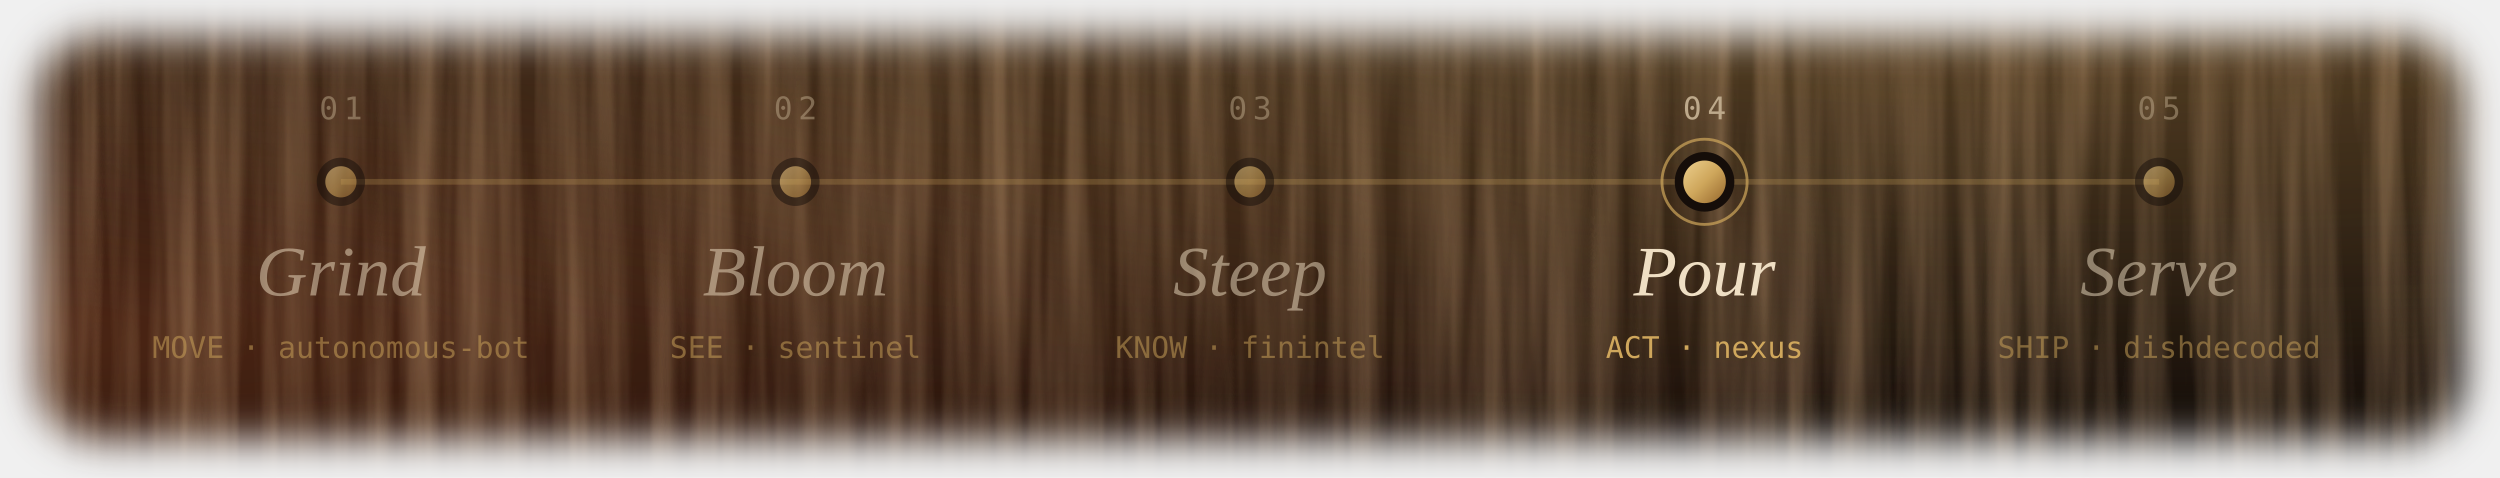
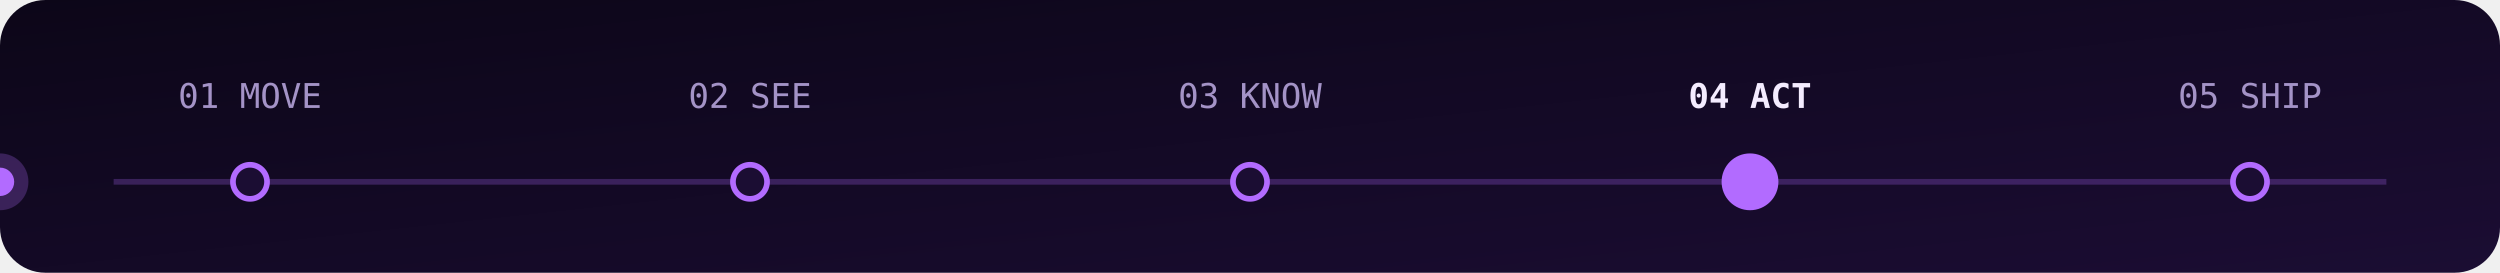
- <svg xmlns="http://www.w3.org/2000/svg" viewBox="0 0 880 168" width="100%" role="img" aria-label="nexus is one pour in a five-stage loop: move, see, know, act, ship">
+ <svg xmlns="http://www.w3.org/2000/svg" viewBox="0 0 880 96" width="100%" role="img" aria-label="nexus is one stop in a loop: move, see, know, act, ship">
  <defs>
-     <linearGradient id="wall" x1="0" y1="0" x2="0" y2="1">
-       <stop offset="0" stop-color="#24150c" />
-       <stop offset=".6" stop-color="#170e09" />
-       <stop offset="1" stop-color="#0f0906" />
+     <linearGradient id="bg" x1="0" y1="0" x2="1" y2="1">
+       <stop offset="0" stop-color="#0c0618" />
+       <stop offset="1" stop-color="#1b0d33" />
    </linearGradient>
-     <radialGradient id="lamp" cx=".84" cy="0" r=".95">
-       <stop offset="0" stop-color="#cfa75c" stop-opacity=".30" />
-       <stop offset="1" stop-color="#cfa75c" stop-opacity="0" />
+     <radialGradient id="glow" cx=".8" cy=".2" r=".7">
+       <stop offset="0" stop-color="#b26bff" stop-opacity=".22" />
+       <stop offset="1" stop-color="#b26bff" stop-opacity="0" />
    </radialGradient>
-     <radialGradient id="ember" cx="0" cy=".7" r=".8">
-       <stop offset="0" stop-color="#7a3a1e" stop-opacity=".55" />
-       <stop offset="1" stop-color="#7a3a1e" stop-opacity="0" />
+     <radialGradient id="heat">
+       <stop offset="0" stop-color="#fff7b0" />
+       <stop offset=".35" stop-color="#ffd23f" />
+       <stop offset=".7" stop-color="#ff6a00" />
+       <stop offset="1" stop-color="#b3001b" stop-opacity=".6" />
    </radialGradient>
-     <linearGradient id="glass" x1="0" y1="0" x2="1" y2="1">
-       <stop offset="0" stop-color="#efdfc4" stop-opacity=".13" />
-       <stop offset="1" stop-color="#efdfc4" stop-opacity=".03" />
+     <linearGradient id="bar" x1="0" x2="1">
+       <stop offset="0" stop-color="#b26bff" />
+       <stop offset="1" stop-color="#22d3ee" />
    </linearGradient>
-     <linearGradient id="green" x1="0" y1="0" x2="1" y2="1">
-       <stop offset="0" stop-color="#1d4435" stop-opacity=".85" />
-       <stop offset="1" stop-color="#efdfc4" stop-opacity=".04" />
-     </linearGradient>
-     <linearGradient id="brass" x1="0" y1="0" x2="1" y2="1">
-       <stop offset="0" stop-color="#f3d898" />
-       <stop offset=".5" stop-color="#cfa75c" />
-       <stop offset="1" stop-color="#8a5a22" />
-     </linearGradient>
-     <linearGradient id="neo" x1="0" y1="0" x2="1" y2="1">
-       <stop offset="0" stop-color="#3a2411" />
-       <stop offset="1" stop-color="#22140b" />
-     </linearGradient>
-     <linearGradient id="fade" x1="0" y1="0" x2="1" y2="0">
-       <stop offset="0" stop-color="#cfa75c" stop-opacity=".75" />
-       <stop offset="1" stop-color="#cfa75c" stop-opacity="0" />
-     </linearGradient>
-     <filter id="grain" x="0" y="0" width="100%" height="100%">
-       <feTurbulence type="fractalNoise" baseFrequency=".11 .005" numOctaves="3" seed="7" />
-       <feColorMatrix values="0 0 0 0 .62  0 0 0 0 .38  0 0 0 0 .2  1.4 0 0 0 -.42" />
-     </filter>
-     <filter id="blur" x="-60%" y="-60%" width="220%" height="220%">
-       <feGaussianBlur stdDeviation="36" />
-     </filter>
-     <filter id="soft" x="-10%" y="-20%" width="120%" height="140%">
-       <feGaussianBlur stdDeviation="7" />
-     </filter>
-     <filter id="lift" x="-20%" y="-40%" width="140%" height="190%">
-       <feDropShadow dx="3" dy="4" stdDeviation="4" flood-color="#000" flood-opacity=".6" />
-       <feDropShadow dx="-2" dy="-2" stdDeviation="2.5" flood-color="#96623a" flood-opacity=".26" />
-     </filter>
-     <mask id="feather">
-       <rect x="13" y="13" width="854" height="142" rx="22" fill="#fff" filter="url(#soft)" />
-     </mask>
-     <clipPath id="clip">
-       <rect width="880" height="168" rx="22" />
-     </clipPath>
  </defs>
-   <g mask="url(#feather)">
-     <rect width="880" height="168" fill="url(#wall)" />
-     <rect width="880" height="168" fill="url(#ember)" />
-     <rect width="880" height="168" fill="url(#lamp)" />
-     <rect width="880" height="168" filter="url(#grain)" opacity=".5" />
-   </g>
-   <path d="M120.0 64H760.0" stroke="#cfa75c" stroke-opacity=".25" stroke-width="2" />
-   <path d="M120.0 64H760.0" stroke="url(#brass)" stroke-width="2.5" stroke-linecap="round" stroke-dasharray="60 640.0">
-     <animate attributeName="stroke-dashoffset" values="60;-640.0" dur="5s" repeatCount="indefinite" />
-   </path>
-   <circle cx="120.0" cy="64" r="7" fill="url(#brass)" stroke="#150d09" stroke-width="3" opacity=".5" />
-   <text x="120.0" y="42" font-family="'SF Mono',Menlo,Consolas,'DejaVu Sans Mono',monospace" font-size="11" fill="#bda98b" text-anchor="middle" letter-spacing="2" opacity=".5">01</text>
-   <text x="120.0" y="104" font-family="'Bodoni 72','Bodoni MT',Didot,'Playfair Display',Georgia,'Times New Roman',serif" font-size="25" fill="#efdfc4" font-style="italic" text-anchor="middle" opacity=".5">Grind</text>
-   <text x="120.0" y="126" font-family="'SF Mono',Menlo,Consolas,'DejaVu Sans Mono',monospace" font-size="10.5" fill="#cfa75c" text-anchor="middle" opacity=".5">MOVE · autonomous-bot</text>
-   <circle cx="280.0" cy="64" r="7" fill="url(#brass)" stroke="#150d09" stroke-width="3" opacity=".5" />
-   <text x="280.0" y="42" font-family="'SF Mono',Menlo,Consolas,'DejaVu Sans Mono',monospace" font-size="11" fill="#bda98b" text-anchor="middle" letter-spacing="2" opacity=".5">02</text>
-   <text x="280.0" y="104" font-family="'Bodoni 72','Bodoni MT',Didot,'Playfair Display',Georgia,'Times New Roman',serif" font-size="25" fill="#efdfc4" font-style="italic" text-anchor="middle" opacity=".5">Bloom</text>
-   <text x="280.0" y="126" font-family="'SF Mono',Menlo,Consolas,'DejaVu Sans Mono',monospace" font-size="10.5" fill="#cfa75c" text-anchor="middle" opacity=".5">SEE · sentinel</text>
-   <circle cx="440.0" cy="64" r="7" fill="url(#brass)" stroke="#150d09" stroke-width="3" opacity=".5" />
-   <text x="440.0" y="42" font-family="'SF Mono',Menlo,Consolas,'DejaVu Sans Mono',monospace" font-size="11" fill="#bda98b" text-anchor="middle" letter-spacing="2" opacity=".5">03</text>
-   <text x="440.0" y="104" font-family="'Bodoni 72','Bodoni MT',Didot,'Playfair Display',Georgia,'Times New Roman',serif" font-size="25" fill="#efdfc4" font-style="italic" text-anchor="middle" opacity=".5">Steep</text>
-   <text x="440.0" y="126" font-family="'SF Mono',Menlo,Consolas,'DejaVu Sans Mono',monospace" font-size="10.5" fill="#cfa75c" text-anchor="middle" opacity=".5">KNOW · finintel</text>
-   <circle cx="600.0" cy="64" r="15" fill="none" stroke="#cfa75c" stroke-opacity=".7">
-     <animate attributeName="r" values="12;19;12" dur="2.6s" repeatCount="indefinite" />
-     <animate attributeName="stroke-opacity" values=".8;0;.8" dur="2.6s" repeatCount="indefinite" />
+   <rect width="880" height="96" rx="16" fill="url(#bg)" />
+   <line x1="40" y1="64" x2="840" y2="64" stroke="#b26bff" stroke-opacity=".25" stroke-width="2" />
+   <circle cy="64" r="5" fill="#b26bff">
+     <animate attributeName="cx" values="40;840" dur="5s" repeatCount="indefinite" />
  </circle>
-   <circle cx="600.0" cy="64" r="9" fill="url(#brass)" stroke="#150d09" stroke-width="3" opacity="1" />
-   <text x="600.0" y="42" font-family="'SF Mono',Menlo,Consolas,'DejaVu Sans Mono',monospace" font-size="11" fill="#bda98b" text-anchor="middle" letter-spacing="2" opacity="1">04</text>
-   <text x="600.0" y="104" font-family="'Bodoni 72','Bodoni MT',Didot,'Playfair Display',Georgia,'Times New Roman',serif" font-size="25" fill="#efdfc4" font-style="italic" text-anchor="middle" opacity="1">Pour</text>
-   <text x="600.0" y="126" font-family="'SF Mono',Menlo,Consolas,'DejaVu Sans Mono',monospace" font-size="10.5" fill="#cfa75c" text-anchor="middle" opacity="1">ACT · nexus</text>
-   <circle cx="760.0" cy="64" r="7" fill="url(#brass)" stroke="#150d09" stroke-width="3" opacity=".5" />
-   <text x="760.0" y="42" font-family="'SF Mono',Menlo,Consolas,'DejaVu Sans Mono',monospace" font-size="11" fill="#bda98b" text-anchor="middle" letter-spacing="2" opacity=".5">05</text>
-   <text x="760.0" y="104" font-family="'Bodoni 72','Bodoni MT',Didot,'Playfair Display',Georgia,'Times New Roman',serif" font-size="25" fill="#efdfc4" font-style="italic" text-anchor="middle" opacity=".5">Serve</text>
-   <text x="760.0" y="126" font-family="'SF Mono',Menlo,Consolas,'DejaVu Sans Mono',monospace" font-size="10.5" fill="#cfa75c" text-anchor="middle" opacity=".5">SHIP · dishdecoded</text>
+   <circle cy="64" r="10" fill="#b26bff" opacity=".25">
+     <animate attributeName="cx" values="40;840" dur="5s" repeatCount="indefinite" />
+   </circle>
+   <circle cx="88" cy="64" r="6" fill="#1b0d33" stroke="#b26bff" stroke-width="2" />
+   <text x="88" y="38" font-family="'JetBrains Mono', Consolas, monospace" font-size="12" font-weight="400" fill="#a493c7" text-anchor="middle">01 MOVE</text>
+   <circle cx="264" cy="64" r="6" fill="#1b0d33" stroke="#b26bff" stroke-width="2" />
+   <text x="264" y="38" font-family="'JetBrains Mono', Consolas, monospace" font-size="12" font-weight="400" fill="#a493c7" text-anchor="middle">02 SEE</text>
+   <circle cx="440" cy="64" r="6" fill="#1b0d33" stroke="#b26bff" stroke-width="2" />
+   <text x="440" y="38" font-family="'JetBrains Mono', Consolas, monospace" font-size="12" font-weight="400" fill="#a493c7" text-anchor="middle">03 KNOW</text>
+   <circle cx="616" cy="64" r="9" fill="#b26bff" stroke="#b26bff" stroke-width="2" />
+   <text x="616" y="38" font-family="'JetBrains Mono', Consolas, monospace" font-size="12" font-weight="700" fill="#f4ecff" text-anchor="middle">04 ACT</text>
+   <circle cx="792" cy="64" r="6" fill="#1b0d33" stroke="#b26bff" stroke-width="2" />
+   <text x="792" y="38" font-family="'JetBrains Mono', Consolas, monospace" font-size="12" font-weight="400" fill="#a493c7" text-anchor="middle">05 SHIP</text>
</svg>
